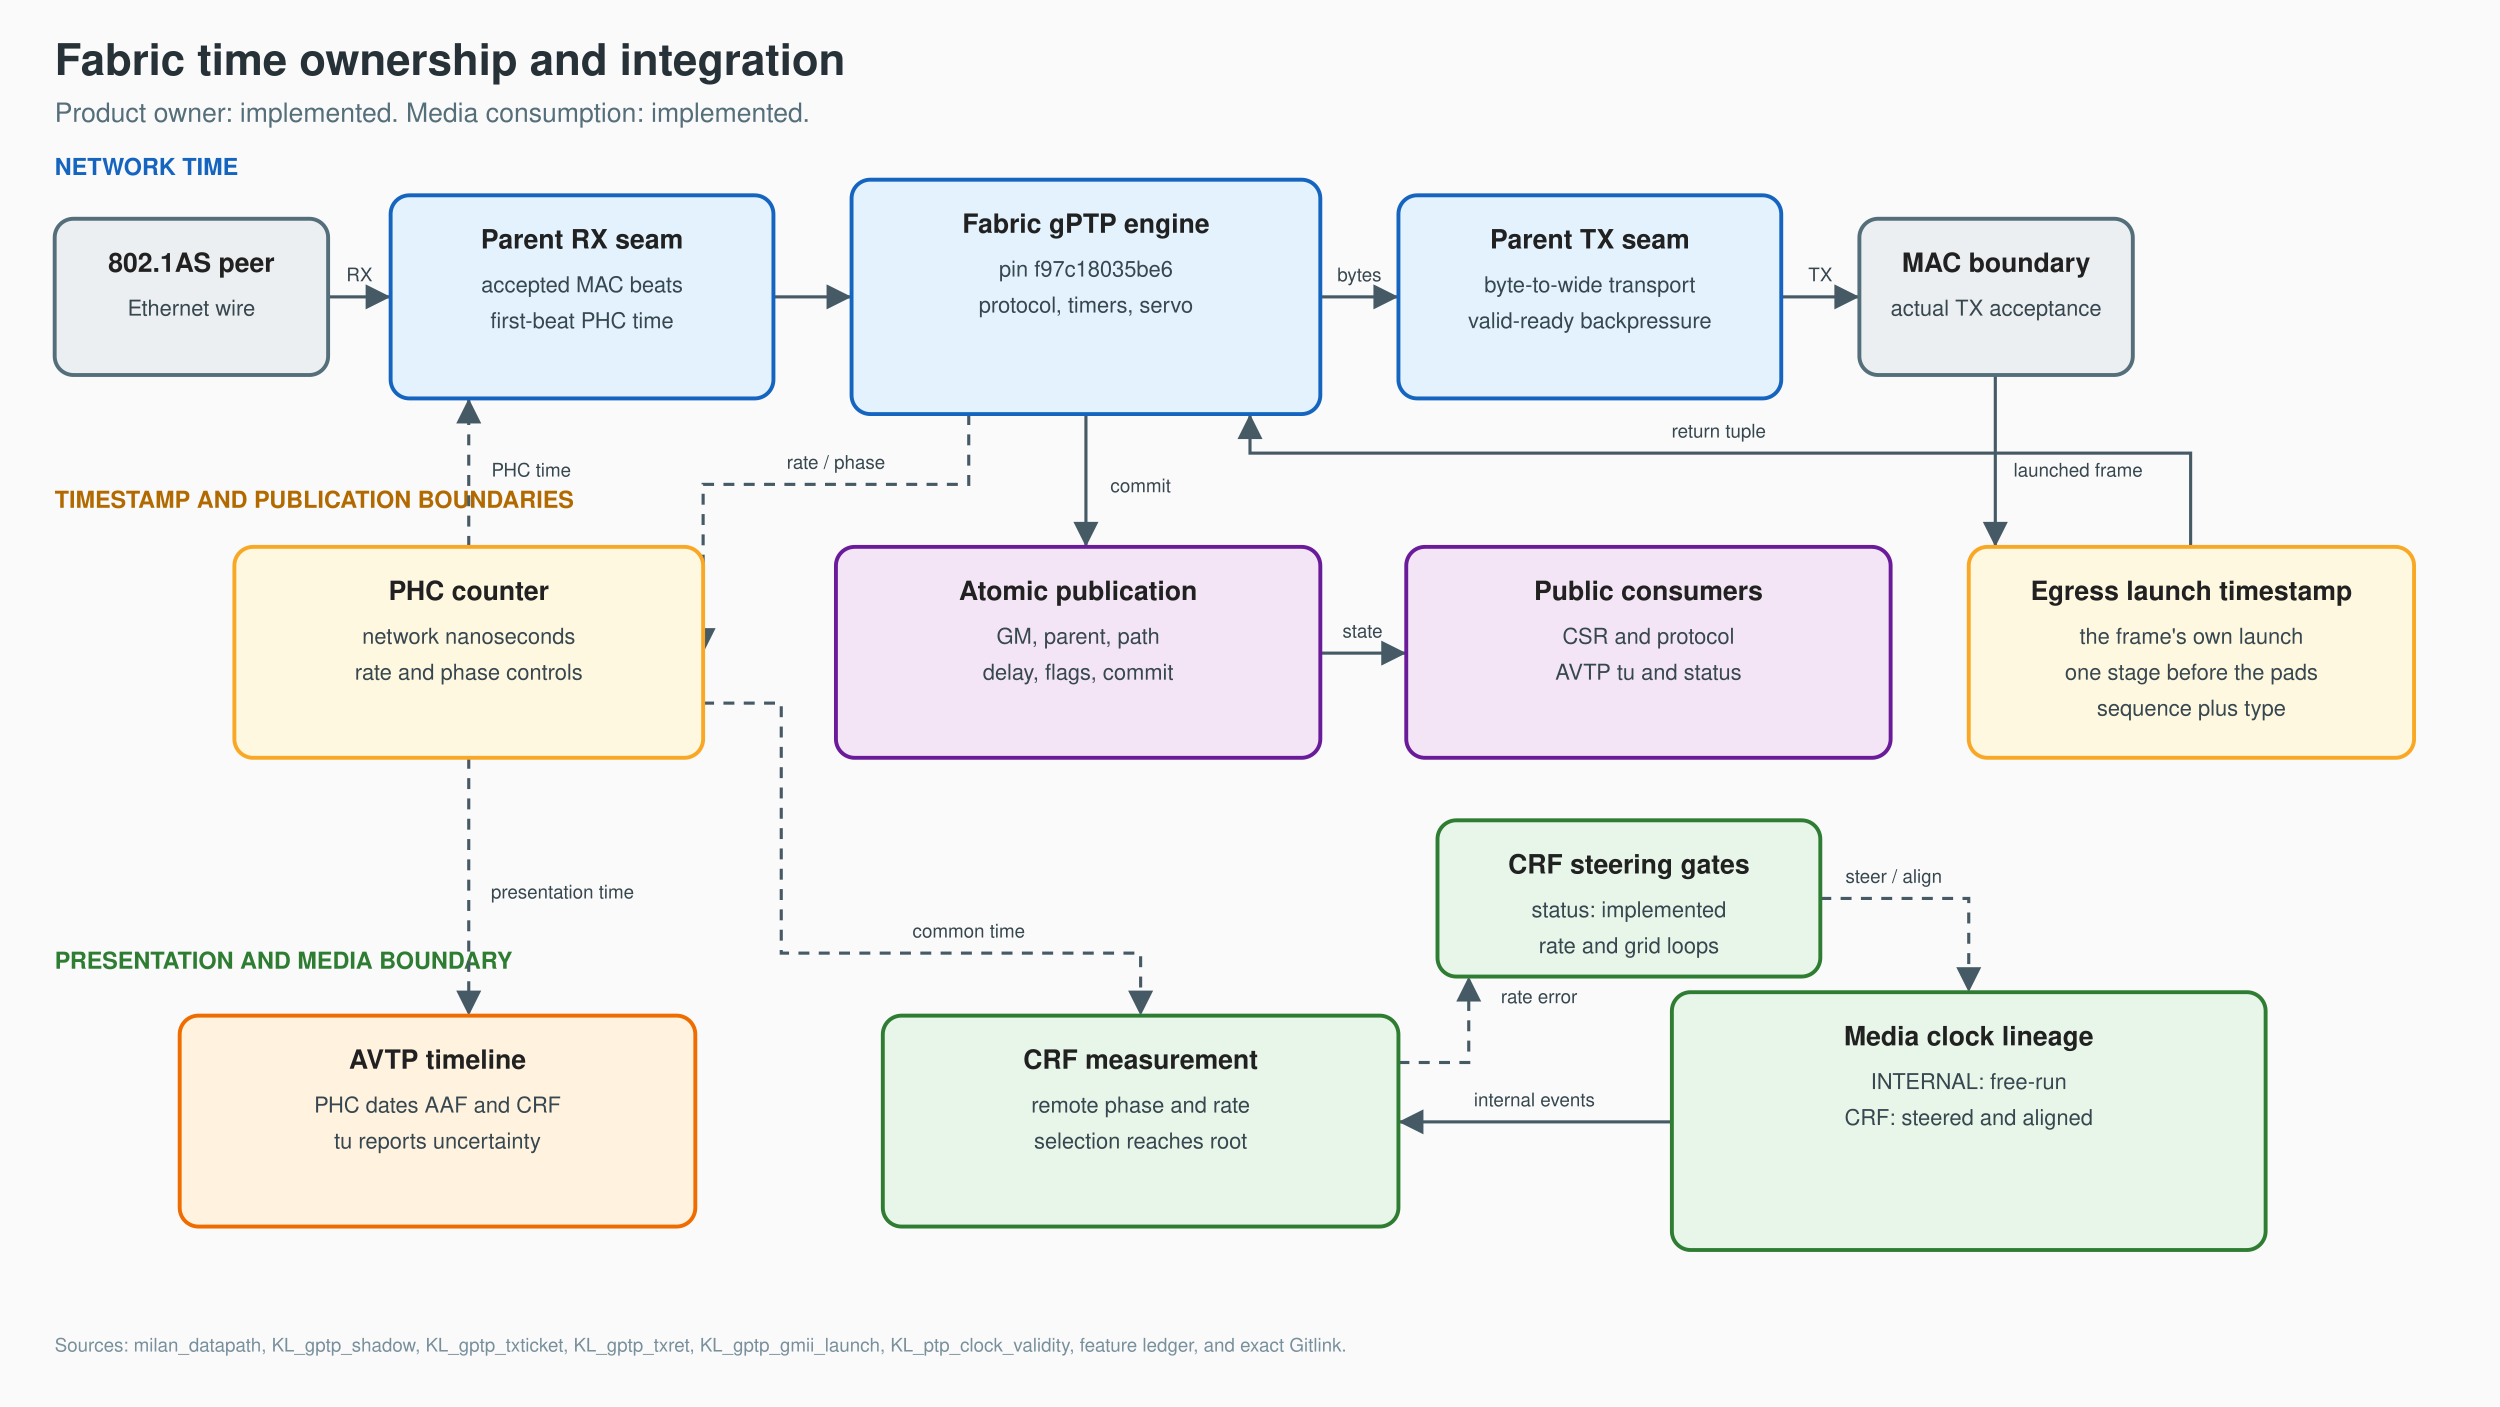
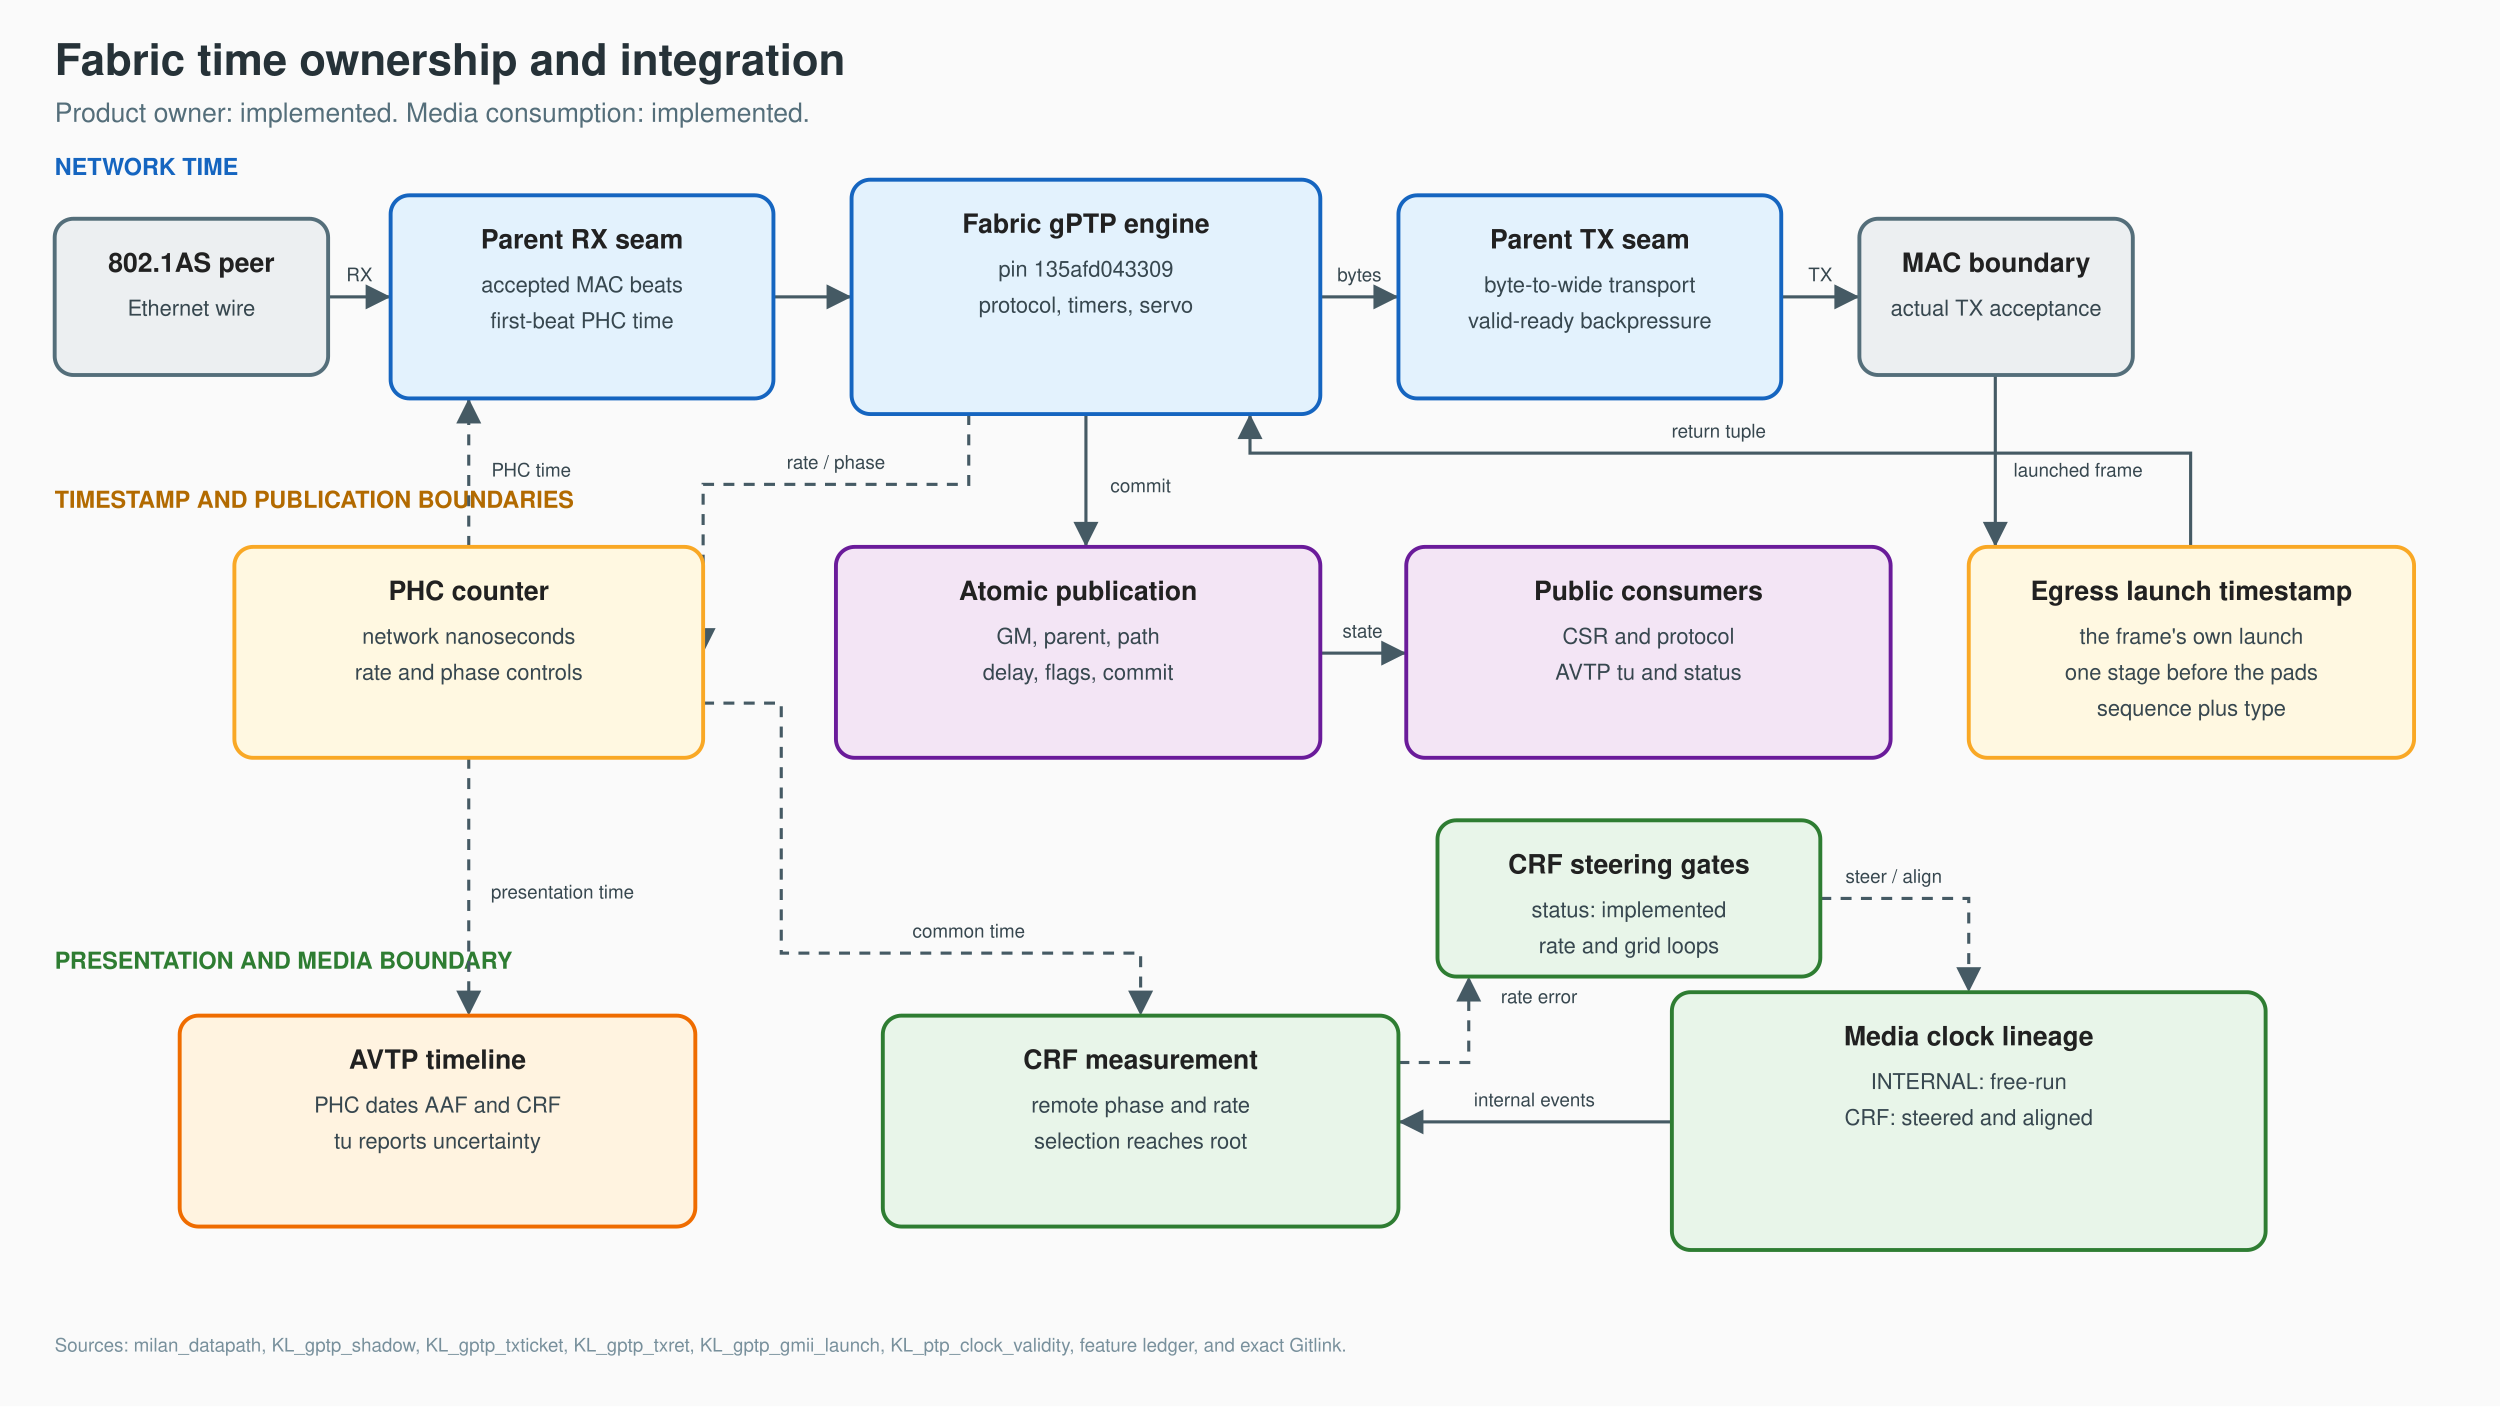
<svg xmlns="http://www.w3.org/2000/svg" width="1600" height="900" viewBox="0 0 1600 900" font-family="Helvetica,Arial,sans-serif">
  <rect width="1600" height="900" fill="#FAFAFA" />
  <defs>
    <marker id="arrow" markerWidth="12" markerHeight="12" refX="8" refY="4" orient="auto">
      <path d="M0,0 L8,4 L0,8 Z" fill="#455A64" />
    </marker>
  </defs>
  <text x="35" y="48" font-size="28" font-weight="bold" fill="#263238">Fabric time ownership and integration</text>
  <text x="35" y="78" font-size="17" fill="#546E7A">Product owner: implemented. Media consumption: implemented.</text>
  <text x="35" y="112" font-size="15" font-weight="bold" fill="#1565C0">NETWORK TIME</text>
  <text x="35" y="325" font-size="15" font-weight="bold" fill="#B26A00">TIMESTAMP AND PUBLICATION BOUNDARIES</text>
  <text x="35" y="620" font-size="15" font-weight="bold" fill="#2E7D32">PRESENTATION AND MEDIA BOUNDARY</text>
  <path d="M210,190 L250,190" fill="none" stroke="#455A64" stroke-width="2" marker-end="url(#arrow)" />
  <text x="230" y="180" text-anchor="middle" font-size="12" fill="#37474F">RX</text>
  <path d="M495,190 L545,190" fill="none" stroke="#455A64" stroke-width="2" marker-end="url(#arrow)" />
  <path d="M845,190 L895,190" fill="none" stroke="#455A64" stroke-width="2" marker-end="url(#arrow)" />
  <text x="870" y="180" text-anchor="middle" font-size="12" fill="#37474F">bytes</text>
  <path d="M1140,190 L1190,190" fill="none" stroke="#455A64" stroke-width="2" marker-end="url(#arrow)" />
  <text x="1165" y="180" text-anchor="middle" font-size="12" fill="#37474F">TX</text>
  <path d="M300,350 L300,255" fill="none" stroke="#455A64" stroke-width="2" marker-end="url(#arrow)" stroke-dasharray="7,6" />
  <text x="340" y="305" text-anchor="middle" font-size="12" fill="#37474F">PHC time</text>
  <path d="M620,265 L620,310 L450,310 L450,418" fill="none" stroke="#455A64" stroke-width="2" marker-end="url(#arrow)" stroke-dasharray="7,6" />
  <text x="535" y="300" text-anchor="middle" font-size="12" fill="#37474F">rate / phase</text>
  <path d="M695,265 L695,350" fill="none" stroke="#455A64" stroke-width="2" marker-end="url(#arrow)" />
  <text x="730" y="315" text-anchor="middle" font-size="12" fill="#37474F">commit</text>
  <path d="M845,418 L900,418" fill="none" stroke="#455A64" stroke-width="2" marker-end="url(#arrow)" />
  <text x="872" y="408" text-anchor="middle" font-size="12" fill="#37474F">state</text>
  <path d="M1277,240 L1277,350" fill="none" stroke="#455A64" stroke-width="2" marker-end="url(#arrow)" />
  <text x="1330" y="305" text-anchor="middle" font-size="12" fill="#37474F">launched frame</text>
  <path d="M1402,350 L1402,290 L800,290 L800,265" fill="none" stroke="#455A64" stroke-width="2" marker-end="url(#arrow)" />
  <text x="1100" y="280" text-anchor="middle" font-size="12" fill="#37474F">return tuple</text>
  <path d="M300,485 L300,650" fill="none" stroke="#455A64" stroke-width="2" marker-end="url(#arrow)" stroke-dasharray="7,6" />
  <text x="360" y="575" text-anchor="middle" font-size="12" fill="#37474F">presentation time</text>
  <path d="M450,450 L500,450 L500,610 L730,610 L730,650" fill="none" stroke="#455A64" stroke-width="2" marker-end="url(#arrow)" stroke-dasharray="7,6" />
  <text x="620" y="600" text-anchor="middle" font-size="12" fill="#37474F">common time</text>
  <path d="M1070,718 L895,718" fill="none" stroke="#455A64" stroke-width="2" marker-end="url(#arrow)" />
  <text x="982" y="708" text-anchor="middle" font-size="12" fill="#37474F">internal events</text>
  <path d="M895,680 L940,680 L940,625" fill="none" stroke="#455A64" stroke-width="2" marker-end="url(#arrow)" stroke-dasharray="7,6" />
  <text x="985" y="642" text-anchor="middle" font-size="12" fill="#37474F">rate error</text>
  <path d="M1165,575 L1260,575 L1260,635" fill="none" stroke="#455A64" stroke-width="2" marker-end="url(#arrow)" stroke-dasharray="7,6" />
  <text x="1212" y="565" text-anchor="middle" font-size="12" fill="#37474F">steer / align</text>
  <rect id="peer" x="35" y="140" width="175" height="100" rx="12" fill="#ECEFF1" stroke="#546E7A" stroke-width="2.5" />
  <text x="122.5" y="174" text-anchor="middle" font-size="17" font-weight="bold" fill="#212121">802.1AS peer</text>
  <text x="122.5" y="202" text-anchor="middle" font-size="14" fill="#37474F">Ethernet wire</text>
  <rect id="rx" x="250" y="125" width="245" height="130" rx="12" fill="#E3F2FD" stroke="#1565C0" stroke-width="2.5" />
  <text x="372.5" y="159" text-anchor="middle" font-size="17" font-weight="bold" fill="#212121">Parent RX seam</text>
  <text x="372.5" y="187" text-anchor="middle" font-size="14" fill="#37474F">accepted MAC beats</text>
  <text x="372.5" y="210" text-anchor="middle" font-size="14" fill="#37474F">first-beat PHC time</text>
  <rect id="engine" x="545" y="115" width="300" height="150" rx="12" fill="#E3F2FD" stroke="#1565C0" stroke-width="2.5" />
  <text x="695.0" y="149" text-anchor="middle" font-size="17" font-weight="bold" fill="#212121">Fabric gPTP engine</text>
-   <text x="695.0" y="177" text-anchor="middle" font-size="14" fill="#37474F">pin f97c18035be6</text>
+   <text x="695.0" y="177" text-anchor="middle" font-size="14" fill="#37474F">pin 135afd043309</text>
  <text x="695.0" y="200" text-anchor="middle" font-size="14" fill="#37474F">protocol, timers, servo</text>
  <rect id="tx" x="895" y="125" width="245" height="130" rx="12" fill="#E3F2FD" stroke="#1565C0" stroke-width="2.5" />
  <text x="1017.5" y="159" text-anchor="middle" font-size="17" font-weight="bold" fill="#212121">Parent TX seam</text>
  <text x="1017.5" y="187" text-anchor="middle" font-size="14" fill="#37474F">byte-to-wide transport</text>
  <text x="1017.5" y="210" text-anchor="middle" font-size="14" fill="#37474F">valid-ready backpressure</text>
  <rect id="mac" x="1190" y="140" width="175" height="100" rx="12" fill="#ECEFF1" stroke="#546E7A" stroke-width="2.5" />
  <text x="1277.5" y="174" text-anchor="middle" font-size="17" font-weight="bold" fill="#212121">MAC boundary</text>
  <text x="1277.5" y="202" text-anchor="middle" font-size="14" fill="#37474F">actual TX acceptance</text>
  <rect id="phc" x="150" y="350" width="300" height="135" rx="12" fill="#FFF8E1" stroke="#F9A825" stroke-width="2.5" />
  <text x="300.0" y="384" text-anchor="middle" font-size="17" font-weight="bold" fill="#212121">PHC counter</text>
  <text x="300.0" y="412" text-anchor="middle" font-size="14" fill="#37474F">network nanoseconds</text>
  <text x="300.0" y="435" text-anchor="middle" font-size="14" fill="#37474F">rate and phase controls</text>
  <rect id="publish" x="535" y="350" width="310" height="135" rx="12" fill="#F3E5F5" stroke="#6A1B9A" stroke-width="2.5" />
  <text x="690.0" y="384" text-anchor="middle" font-size="17" font-weight="bold" fill="#212121">Atomic publication</text>
  <text x="690.0" y="412" text-anchor="middle" font-size="14" fill="#37474F">GM, parent, path</text>
  <text x="690.0" y="435" text-anchor="middle" font-size="14" fill="#37474F">delay, flags, commit</text>
  <rect id="consumers" x="900" y="350" width="310" height="135" rx="12" fill="#F3E5F5" stroke="#6A1B9A" stroke-width="2.5" />
  <text x="1055.0" y="384" text-anchor="middle" font-size="17" font-weight="bold" fill="#212121">Public consumers</text>
  <text x="1055.0" y="412" text-anchor="middle" font-size="14" fill="#37474F">CSR and protocol</text>
  <text x="1055.0" y="435" text-anchor="middle" font-size="14" fill="#37474F">AVTP tu and status</text>
  <rect id="stamp" x="1260" y="350" width="285" height="135" rx="12" fill="#FFF8E1" stroke="#F9A825" stroke-width="2.5" />
  <text x="1402.5" y="384" text-anchor="middle" font-size="17" font-weight="bold" fill="#212121">Egress launch timestamp</text>
  <text x="1402.5" y="412" text-anchor="middle" font-size="14" fill="#37474F">the frame's own launch</text>
  <text x="1402.5" y="435" text-anchor="middle" font-size="14" fill="#37474F">one stage before the pads</text>
  <text x="1402.5" y="458" text-anchor="middle" font-size="14" fill="#37474F">sequence plus type</text>
  <rect id="avtp" x="115" y="650" width="330" height="135" rx="12" fill="#FFF3E0" stroke="#EF6C00" stroke-width="2.5" />
  <text x="280.0" y="684" text-anchor="middle" font-size="17" font-weight="bold" fill="#212121">AVTP timeline</text>
  <text x="280.0" y="712" text-anchor="middle" font-size="14" fill="#37474F">PHC dates AAF and CRF</text>
  <text x="280.0" y="735" text-anchor="middle" font-size="14" fill="#37474F">tu reports uncertainty</text>
  <rect id="crf" x="565" y="650" width="330" height="135" rx="12" fill="#E8F5E9" stroke="#2E7D32" stroke-width="2.5" />
  <text x="730.0" y="684" text-anchor="middle" font-size="17" font-weight="bold" fill="#212121">CRF measurement</text>
  <text x="730.0" y="712" text-anchor="middle" font-size="14" fill="#37474F">remote phase and rate</text>
  <text x="730.0" y="735" text-anchor="middle" font-size="14" fill="#37474F">selection reaches root</text>
  <rect id="media" x="1070" y="635" width="380" height="165" rx="12" fill="#E8F5E9" stroke="#2E7D32" stroke-width="2.5" />
  <text x="1260.0" y="669" text-anchor="middle" font-size="17" font-weight="bold" fill="#212121">Media clock lineage</text>
  <text x="1260.0" y="697" text-anchor="middle" font-size="14" fill="#37474F">INTERNAL: free-run</text>
  <text x="1260.0" y="720" text-anchor="middle" font-size="14" fill="#37474F">CRF: steered and aligned</text>
  <rect id="select" x="920" y="525" width="245" height="100" rx="12" fill="#E8F5E9" stroke="#2E7D32" stroke-width="2.5" />
  <text x="1042.5" y="559" text-anchor="middle" font-size="17" font-weight="bold" fill="#212121">CRF steering gates</text>
  <text x="1042.5" y="587" text-anchor="middle" font-size="14" fill="#37474F">status: implemented</text>
  <text x="1042.5" y="610" text-anchor="middle" font-size="14" fill="#37474F">rate and grid loops</text>
  <text x="35" y="865" font-size="12" fill="#78909C">Sources: milan_datapath, KL_gptp_shadow, KL_gptp_txticket, KL_gptp_txret, KL_gptp_gmii_launch, KL_ptp_clock_validity, feature ledger, and exact Gitlink.</text>
</svg>
